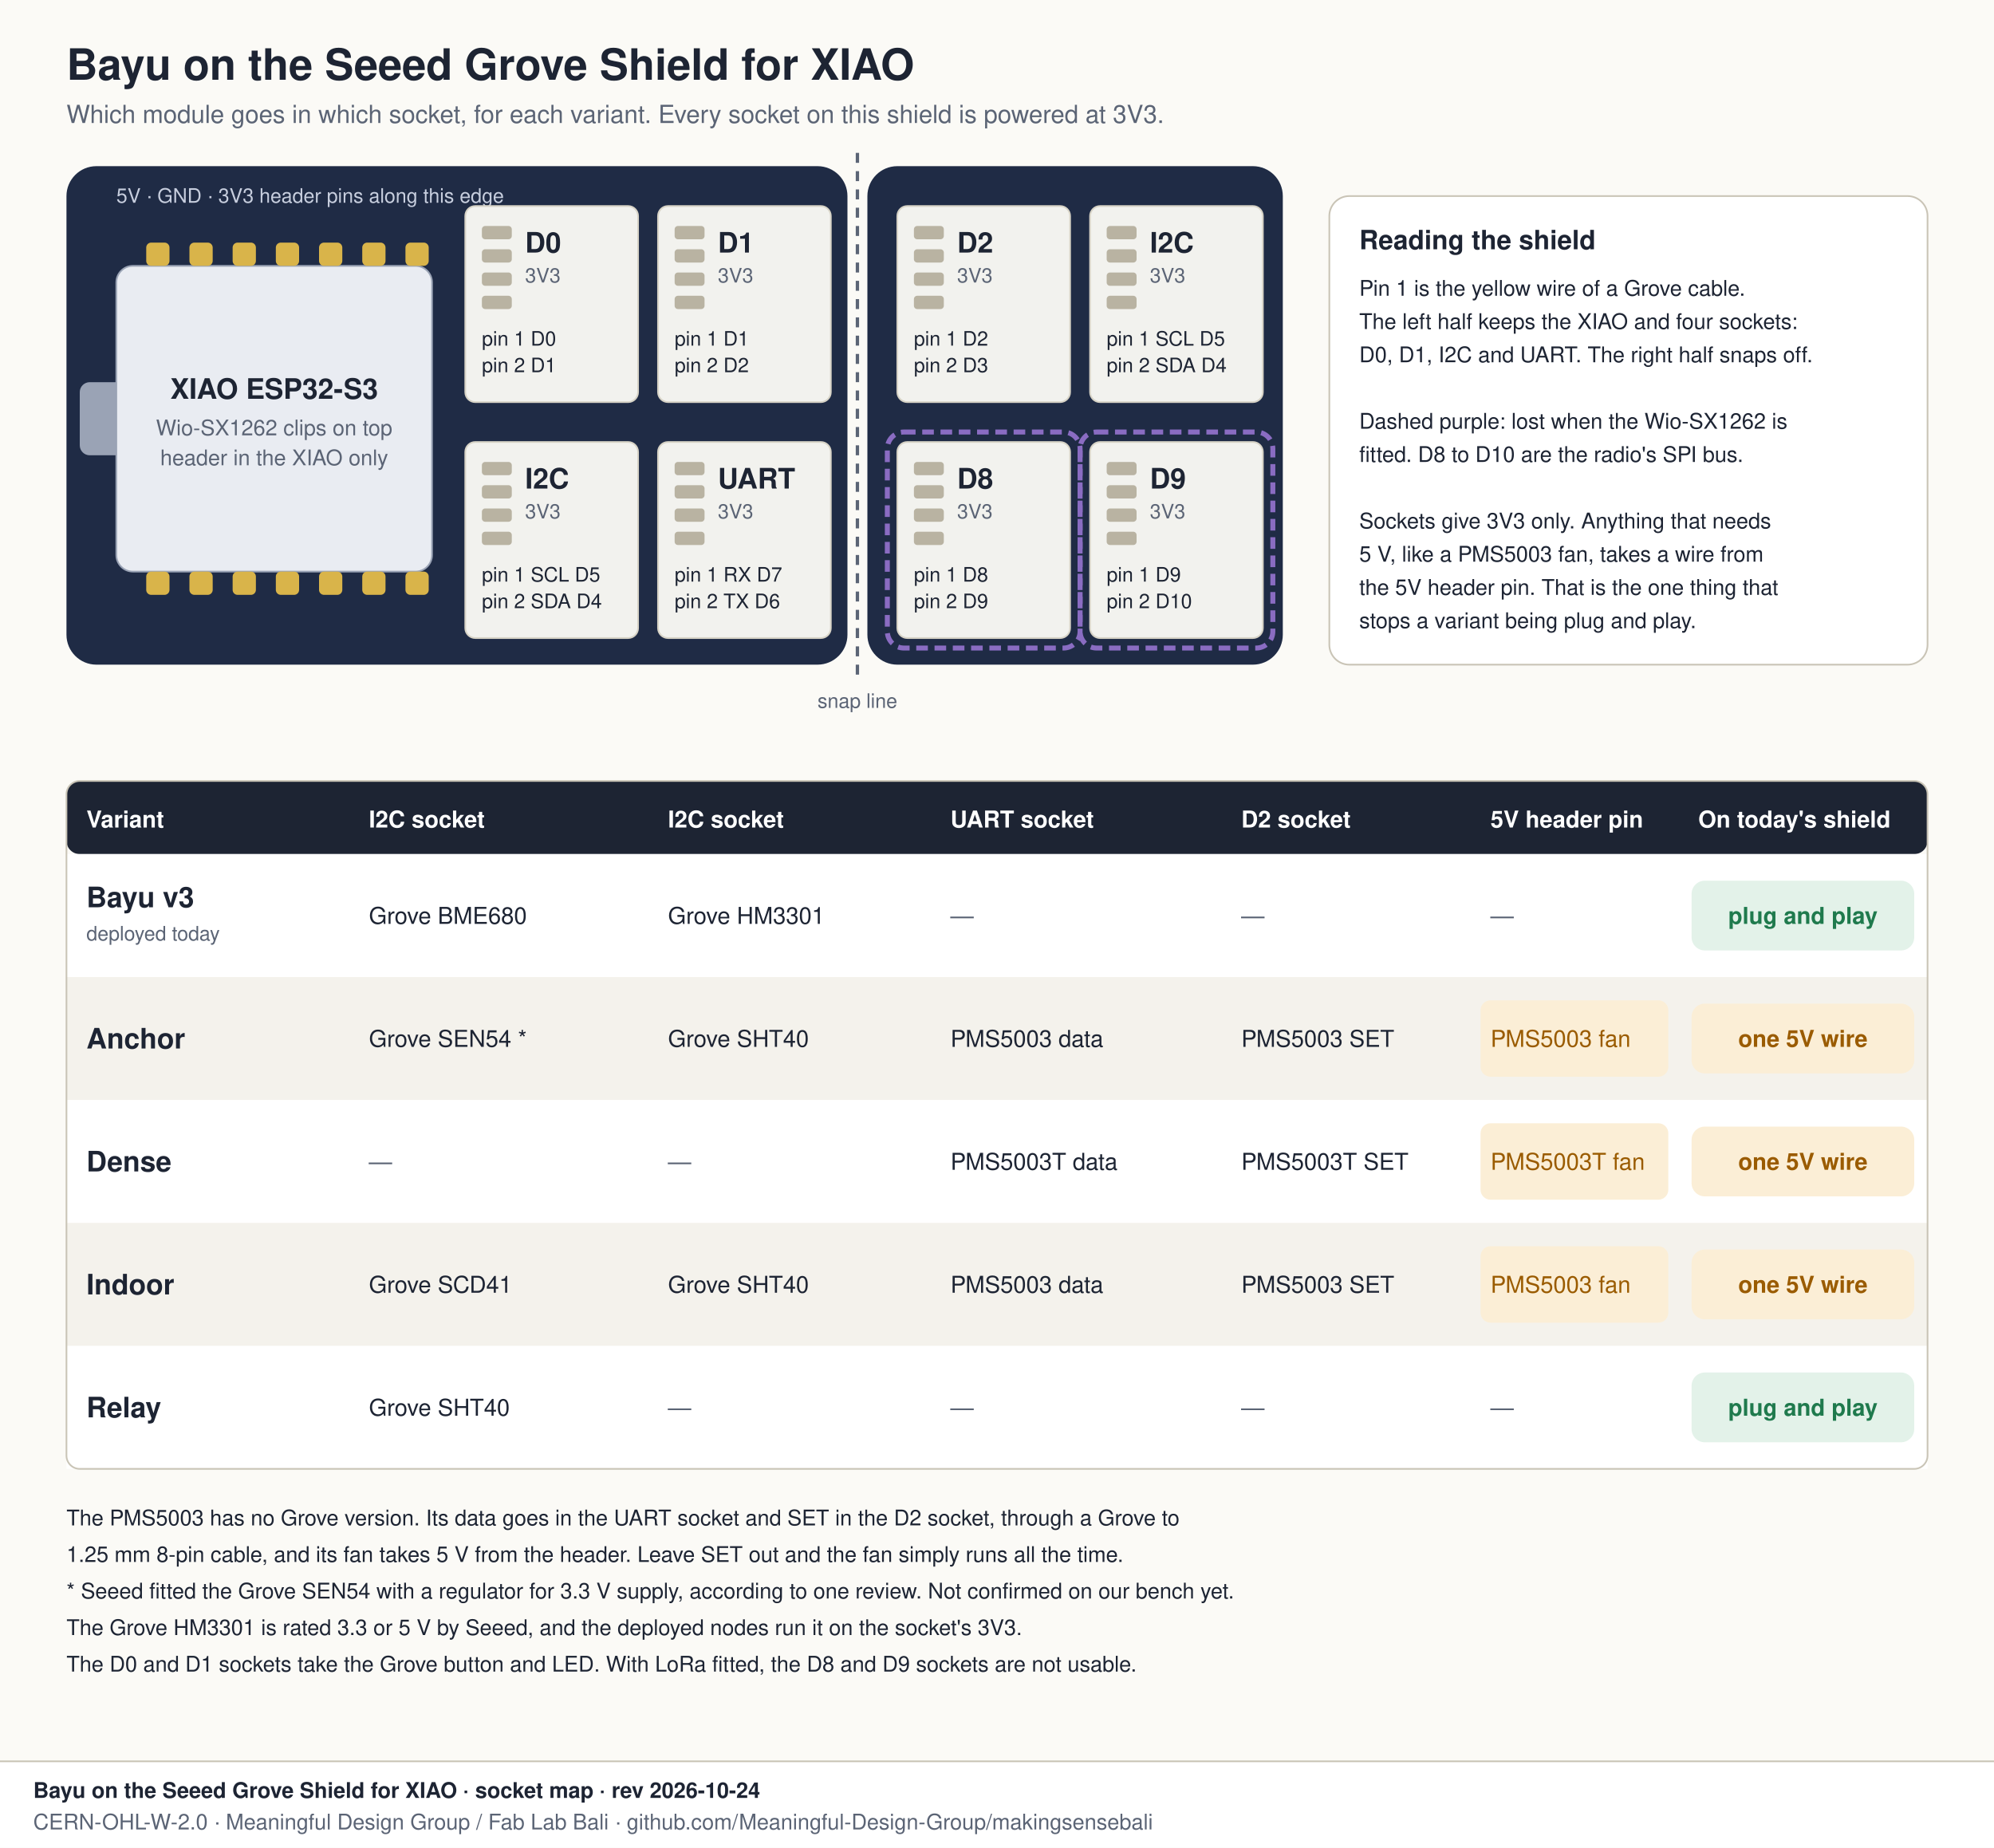
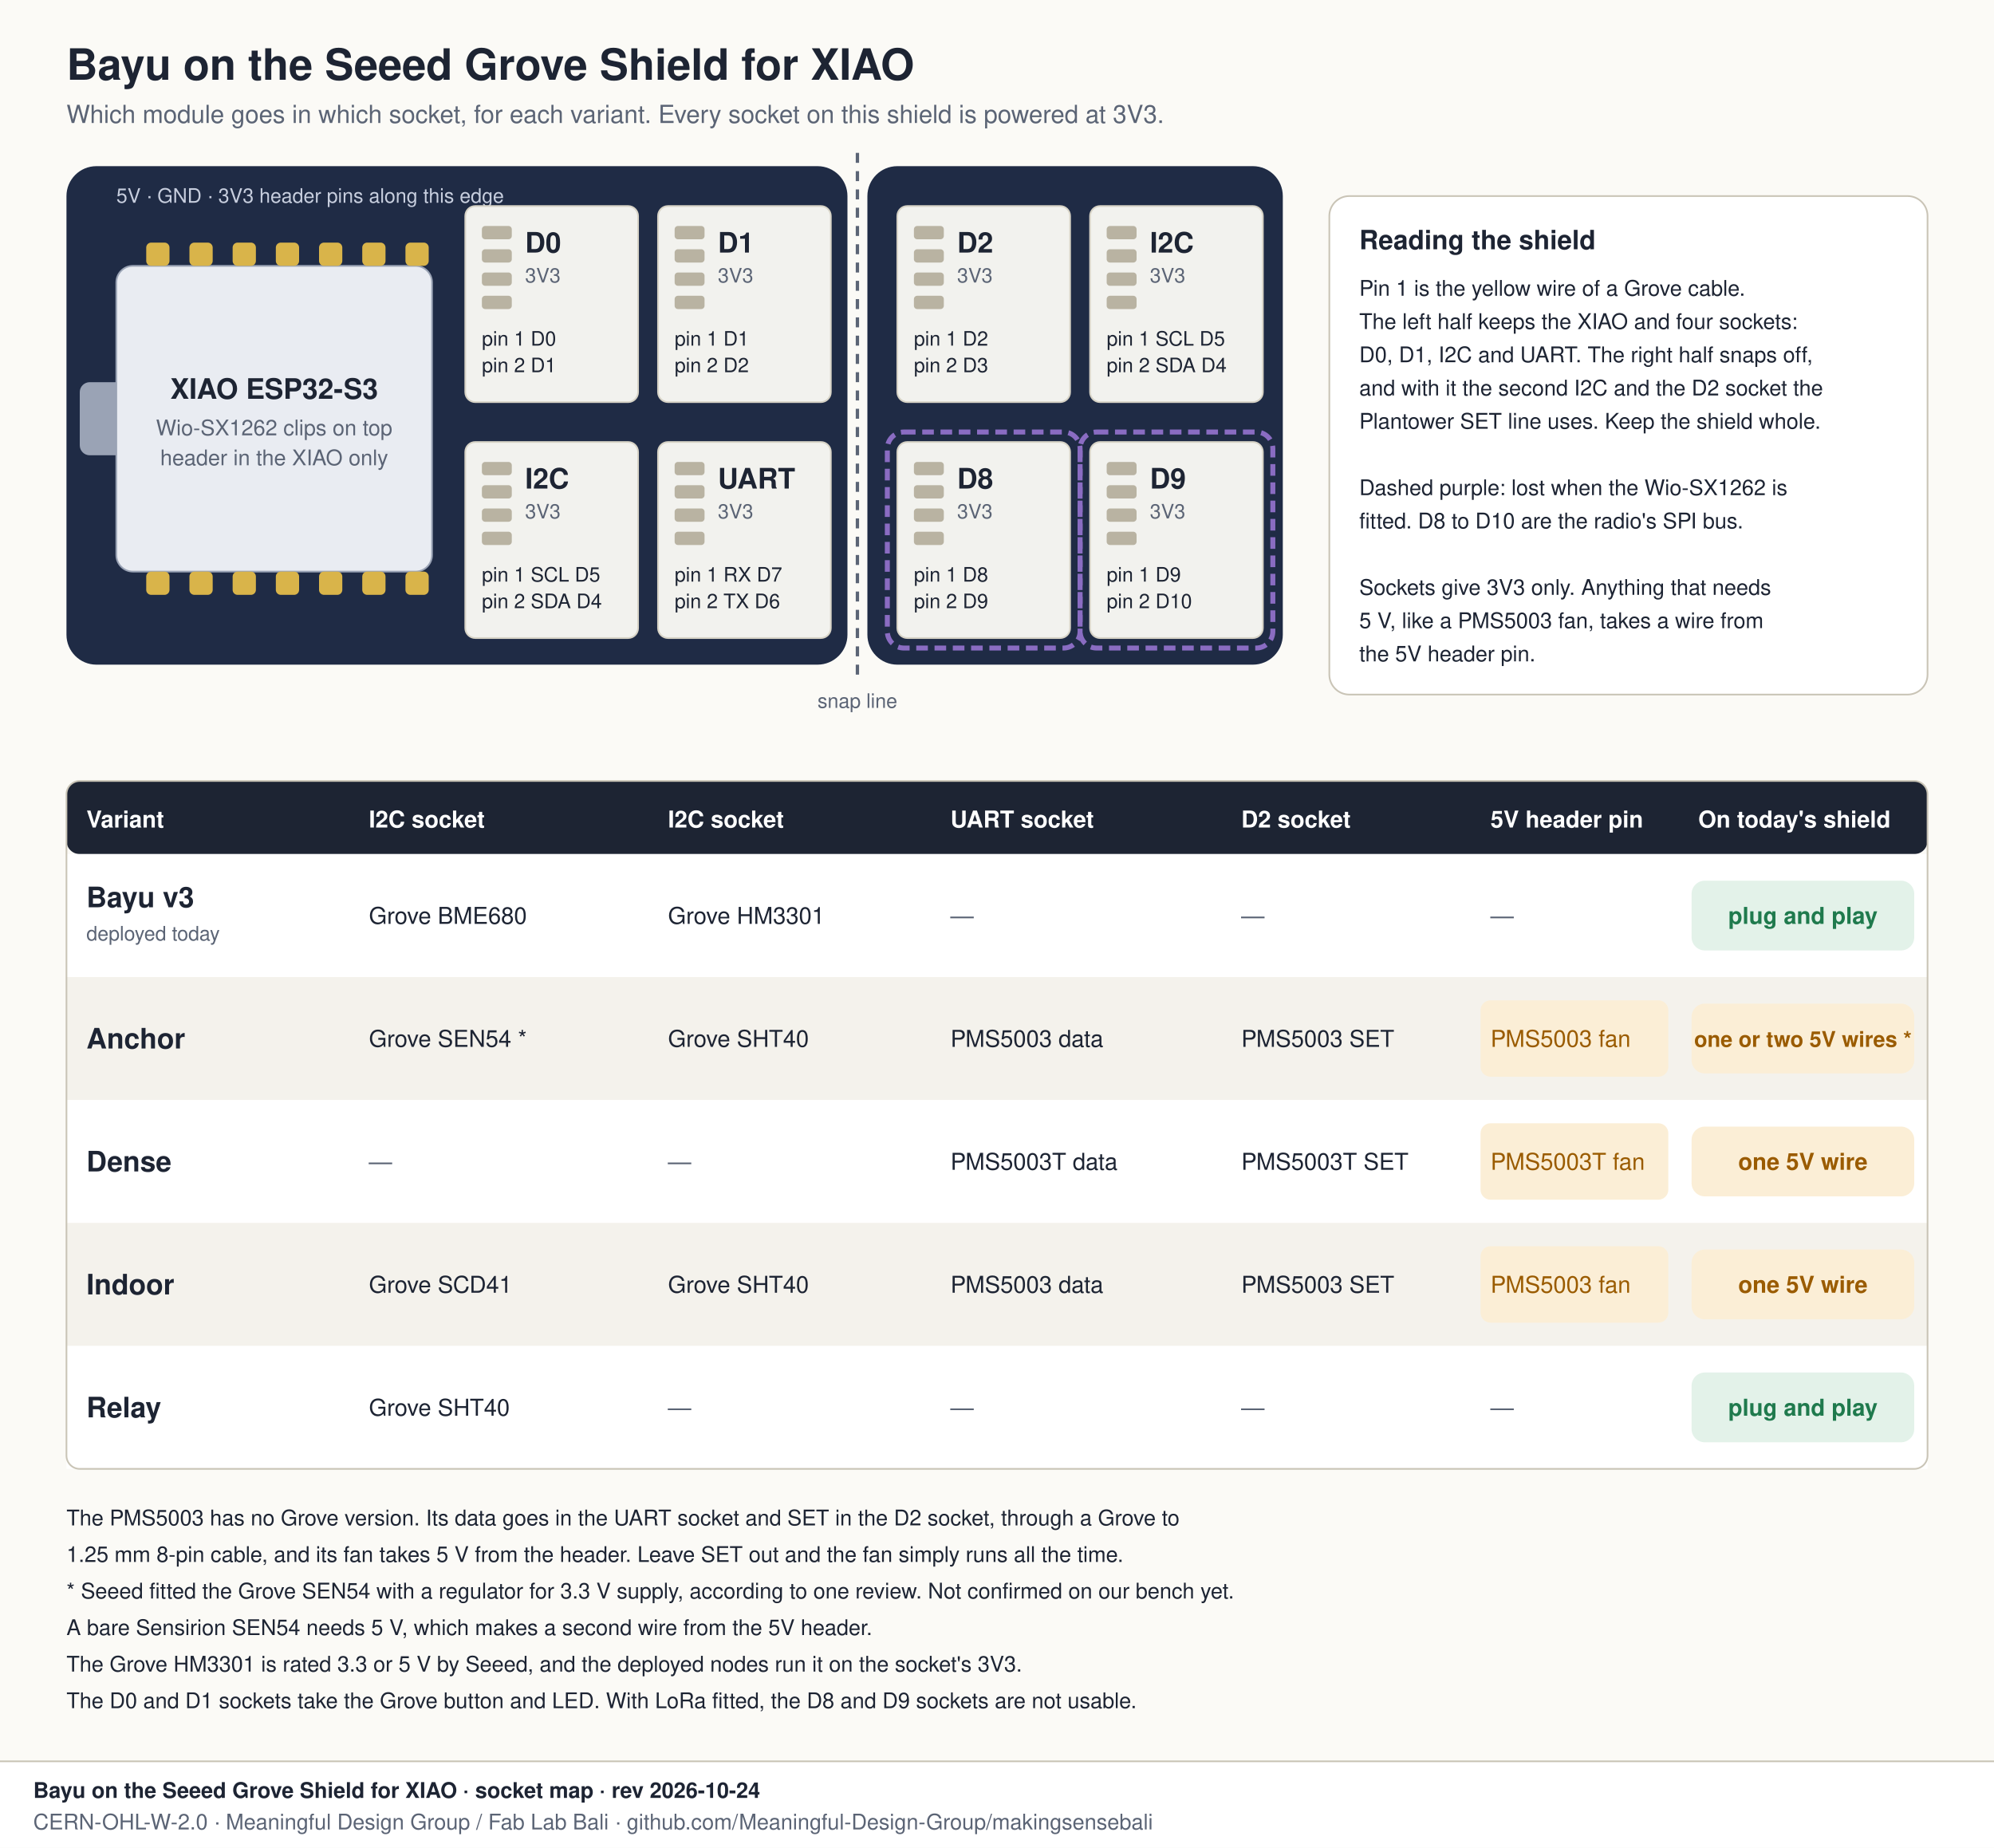
<svg xmlns="http://www.w3.org/2000/svg" width="1200" height="1112" viewBox="0 0 1200 1112" font-family="Helvetica, Arial, sans-serif">
  <rect width="1200" height="1112" fill="#fbfaf6" />
  <text x="40" y="48" font-size="26" fill="#1d2433" font-weight="bold" text-anchor="start">Bayu on the Seeed Grove Shield for XIAO</text>
  <text x="40" y="74" font-size="15" fill="#5b6475" font-weight="normal" text-anchor="start">Which module goes in which socket, for each variant. Every socket on this shield is powered at 3V3.</text>
  <rect x="40" y="100" width="470" height="300" rx="18" fill="#1f2b45" />
  <rect x="522" y="100" width="250" height="300" rx="18" fill="#1f2b45" />
  <line x1="516" y1="92" x2="516" y2="408" stroke="#5b6475" stroke-dasharray="6 5" stroke-width="2" />
  <text x="516" y="426" font-size="12" fill="#5b6475" font-weight="normal" text-anchor="middle">snap line</text>
  <rect x="48" y="230" width="34" height="44" rx="6" fill="#9aa3b5" />
  <rect x="70" y="160" width="190" height="184" rx="10" fill="#e9ecf2" stroke="#9aa3b5" />
  <rect x="88" y="146" width="14" height="14" rx="3" fill="#d9b44a" />
  <rect x="88" y="344" width="14" height="14" rx="3" fill="#d9b44a" />
  <rect x="114" y="146" width="14" height="14" rx="3" fill="#d9b44a" />
  <rect x="114" y="344" width="14" height="14" rx="3" fill="#d9b44a" />
  <rect x="140" y="146" width="14" height="14" rx="3" fill="#d9b44a" />
  <rect x="140" y="344" width="14" height="14" rx="3" fill="#d9b44a" />
  <rect x="166" y="146" width="14" height="14" rx="3" fill="#d9b44a" />
  <rect x="166" y="344" width="14" height="14" rx="3" fill="#d9b44a" />
  <rect x="192" y="146" width="14" height="14" rx="3" fill="#d9b44a" />
  <rect x="192" y="344" width="14" height="14" rx="3" fill="#d9b44a" />
  <rect x="218" y="146" width="14" height="14" rx="3" fill="#d9b44a" />
  <rect x="218" y="344" width="14" height="14" rx="3" fill="#d9b44a" />
  <rect x="244" y="146" width="14" height="14" rx="3" fill="#d9b44a" />
  <rect x="244" y="344" width="14" height="14" rx="3" fill="#d9b44a" />
  <text x="165" y="240" font-size="17" fill="#1d2433" font-weight="bold" text-anchor="middle">XIAO ESP32-S3</text>
  <text x="165" y="262" font-size="13" fill="#5b6475" font-weight="normal" text-anchor="middle">Wio-SX1262 clips on top</text>
  <text x="165" y="280" font-size="13" fill="#5b6475" font-weight="normal" text-anchor="middle">header in the XIAO only</text>
  <text x="70" y="122" font-size="12" fill="#c7cede" font-weight="normal" text-anchor="start">5V · GND · 3V3 header pins along this edge</text>
  <rect x="280" y="124" width="104" height="118" rx="6" fill="#f2f2ee" stroke="#d7d3c6" />
  <rect x="290" y="136" width="18" height="8" rx="2" fill="#b9b3a2" />
  <rect x="290" y="150" width="18" height="8" rx="2" fill="#b9b3a2" />
  <rect x="290" y="164" width="18" height="8" rx="2" fill="#b9b3a2" />
  <rect x="290" y="178" width="18" height="8" rx="2" fill="#b9b3a2" />
  <text x="316" y="152" font-size="17" fill="#1d2433" font-weight="bold" text-anchor="start">D0</text>
  <text x="316" y="170" font-size="12" fill="#5b6475" font-weight="normal" text-anchor="start">3V3</text>
  <text x="290" y="208" font-size="12" fill="#1d2433" font-weight="normal" text-anchor="start">pin 1  D0</text>
  <text x="290" y="224" font-size="12" fill="#1d2433" font-weight="normal" text-anchor="start">pin 2  D1</text>
  <rect x="396" y="124" width="104" height="118" rx="6" fill="#f2f2ee" stroke="#d7d3c6" />
  <rect x="406" y="136" width="18" height="8" rx="2" fill="#b9b3a2" />
  <rect x="406" y="150" width="18" height="8" rx="2" fill="#b9b3a2" />
  <rect x="406" y="164" width="18" height="8" rx="2" fill="#b9b3a2" />
  <rect x="406" y="178" width="18" height="8" rx="2" fill="#b9b3a2" />
  <text x="432" y="152" font-size="17" fill="#1d2433" font-weight="bold" text-anchor="start">D1</text>
  <text x="432" y="170" font-size="12" fill="#5b6475" font-weight="normal" text-anchor="start">3V3</text>
  <text x="406" y="208" font-size="12" fill="#1d2433" font-weight="normal" text-anchor="start">pin 1  D1</text>
  <text x="406" y="224" font-size="12" fill="#1d2433" font-weight="normal" text-anchor="start">pin 2  D2</text>
  <rect x="280" y="266" width="104" height="118" rx="6" fill="#f2f2ee" stroke="#d7d3c6" />
  <rect x="290" y="278" width="18" height="8" rx="2" fill="#b9b3a2" />
  <rect x="290" y="292" width="18" height="8" rx="2" fill="#b9b3a2" />
  <rect x="290" y="306" width="18" height="8" rx="2" fill="#b9b3a2" />
  <rect x="290" y="320" width="18" height="8" rx="2" fill="#b9b3a2" />
  <text x="316" y="294" font-size="17" fill="#1d2433" font-weight="bold" text-anchor="start">I2C</text>
  <text x="316" y="312" font-size="12" fill="#5b6475" font-weight="normal" text-anchor="start">3V3</text>
  <text x="290" y="350" font-size="12" fill="#1d2433" font-weight="normal" text-anchor="start">pin 1  SCL D5</text>
  <text x="290" y="366" font-size="12" fill="#1d2433" font-weight="normal" text-anchor="start">pin 2  SDA D4</text>
  <rect x="396" y="266" width="104" height="118" rx="6" fill="#f2f2ee" stroke="#d7d3c6" />
  <rect x="406" y="278" width="18" height="8" rx="2" fill="#b9b3a2" />
  <rect x="406" y="292" width="18" height="8" rx="2" fill="#b9b3a2" />
  <rect x="406" y="306" width="18" height="8" rx="2" fill="#b9b3a2" />
  <rect x="406" y="320" width="18" height="8" rx="2" fill="#b9b3a2" />
  <text x="432" y="294" font-size="17" fill="#1d2433" font-weight="bold" text-anchor="start">UART</text>
  <text x="432" y="312" font-size="12" fill="#5b6475" font-weight="normal" text-anchor="start">3V3</text>
  <text x="406" y="350" font-size="12" fill="#1d2433" font-weight="normal" text-anchor="start">pin 1  RX D7</text>
  <text x="406" y="366" font-size="12" fill="#1d2433" font-weight="normal" text-anchor="start">pin 2  TX D6</text>
  <rect x="540" y="124" width="104" height="118" rx="6" fill="#f2f2ee" stroke="#d7d3c6" />
  <rect x="550" y="136" width="18" height="8" rx="2" fill="#b9b3a2" />
  <rect x="550" y="150" width="18" height="8" rx="2" fill="#b9b3a2" />
  <rect x="550" y="164" width="18" height="8" rx="2" fill="#b9b3a2" />
  <rect x="550" y="178" width="18" height="8" rx="2" fill="#b9b3a2" />
  <text x="576" y="152" font-size="17" fill="#1d2433" font-weight="bold" text-anchor="start">D2</text>
  <text x="576" y="170" font-size="12" fill="#5b6475" font-weight="normal" text-anchor="start">3V3</text>
  <text x="550" y="208" font-size="12" fill="#1d2433" font-weight="normal" text-anchor="start">pin 1  D2</text>
  <text x="550" y="224" font-size="12" fill="#1d2433" font-weight="normal" text-anchor="start">pin 2  D3</text>
  <rect x="656" y="124" width="104" height="118" rx="6" fill="#f2f2ee" stroke="#d7d3c6" />
  <rect x="666" y="136" width="18" height="8" rx="2" fill="#b9b3a2" />
  <rect x="666" y="150" width="18" height="8" rx="2" fill="#b9b3a2" />
  <rect x="666" y="164" width="18" height="8" rx="2" fill="#b9b3a2" />
  <rect x="666" y="178" width="18" height="8" rx="2" fill="#b9b3a2" />
  <text x="692" y="152" font-size="17" fill="#1d2433" font-weight="bold" text-anchor="start">I2C</text>
  <text x="692" y="170" font-size="12" fill="#5b6475" font-weight="normal" text-anchor="start">3V3</text>
  <text x="666" y="208" font-size="12" fill="#1d2433" font-weight="normal" text-anchor="start">pin 1  SCL D5</text>
  <text x="666" y="224" font-size="12" fill="#1d2433" font-weight="normal" text-anchor="start">pin 2  SDA D4</text>
  <rect x="534" y="260" width="116" height="130" rx="10" fill="none" stroke="#8a6cc2" stroke-width="3" stroke-dasharray="7 4" />
  <rect x="540" y="266" width="104" height="118" rx="6" fill="#f2f2ee" stroke="#d7d3c6" />
  <rect x="550" y="278" width="18" height="8" rx="2" fill="#b9b3a2" />
  <rect x="550" y="292" width="18" height="8" rx="2" fill="#b9b3a2" />
  <rect x="550" y="306" width="18" height="8" rx="2" fill="#b9b3a2" />
  <rect x="550" y="320" width="18" height="8" rx="2" fill="#b9b3a2" />
  <text x="576" y="294" font-size="17" fill="#1d2433" font-weight="bold" text-anchor="start">D8</text>
  <text x="576" y="312" font-size="12" fill="#5b6475" font-weight="normal" text-anchor="start">3V3</text>
  <text x="550" y="350" font-size="12" fill="#1d2433" font-weight="normal" text-anchor="start">pin 1  D8</text>
  <text x="550" y="366" font-size="12" fill="#1d2433" font-weight="normal" text-anchor="start">pin 2  D9</text>
  <rect x="650" y="260" width="116" height="130" rx="10" fill="none" stroke="#8a6cc2" stroke-width="3" stroke-dasharray="7 4" />
  <rect x="656" y="266" width="104" height="118" rx="6" fill="#f2f2ee" stroke="#d7d3c6" />
  <rect x="666" y="278" width="18" height="8" rx="2" fill="#b9b3a2" />
  <rect x="666" y="292" width="18" height="8" rx="2" fill="#b9b3a2" />
  <rect x="666" y="306" width="18" height="8" rx="2" fill="#b9b3a2" />
  <rect x="666" y="320" width="18" height="8" rx="2" fill="#b9b3a2" />
  <text x="692" y="294" font-size="17" fill="#1d2433" font-weight="bold" text-anchor="start">D9</text>
  <text x="692" y="312" font-size="12" fill="#5b6475" font-weight="normal" text-anchor="start">3V3</text>
  <text x="666" y="350" font-size="12" fill="#1d2433" font-weight="normal" text-anchor="start">pin 1  D9</text>
  <text x="666" y="366" font-size="12" fill="#1d2433" font-weight="normal" text-anchor="start">pin 2  D10</text>
-   <rect x="800" y="118" width="360" height="282" rx="12" fill="#ffffff" stroke="#c9c4b6" />
+   <rect x="800" y="118" width="360" height="300" rx="12" fill="#ffffff" stroke="#c9c4b6" />
  <text x="818" y="150" font-size="16" fill="#1d2433" font-weight="bold" text-anchor="start">Reading the shield</text>
  <text x="818" y="178" font-size="13" fill="#1d2433" font-weight="normal" text-anchor="start">Pin 1 is the yellow wire of a Grove cable.</text>
  <text x="818" y="198" font-size="13" fill="#1d2433" font-weight="normal" text-anchor="start">The left half keeps the XIAO and four sockets:</text>
-   <text x="818" y="218" font-size="13" fill="#1d2433" font-weight="normal" text-anchor="start">D0, D1, I2C and UART. The right half snaps off.</text>
-   <text x="818" y="238" font-size="13" fill="#1d2433" font-weight="normal" text-anchor="start" />
-   <text x="818" y="258" font-size="13" fill="#1d2433" font-weight="normal" text-anchor="start">Dashed purple: lost when the Wio-SX1262 is</text>
-   <text x="818" y="278" font-size="13" fill="#1d2433" font-weight="normal" text-anchor="start">fitted. D8 to D10 are the radio's SPI bus.</text>
-   <text x="818" y="298" font-size="13" fill="#1d2433" font-weight="normal" text-anchor="start" />
-   <text x="818" y="318" font-size="13" fill="#1d2433" font-weight="normal" text-anchor="start">Sockets give 3V3 only. Anything that needs</text>
-   <text x="818" y="338" font-size="13" fill="#1d2433" font-weight="normal" text-anchor="start">5 V, like a PMS5003 fan, takes a wire from</text>
-   <text x="818" y="358" font-size="13" fill="#1d2433" font-weight="normal" text-anchor="start">the 5V header pin. That is the one thing that</text>
-   <text x="818" y="378" font-size="13" fill="#1d2433" font-weight="normal" text-anchor="start">stops a variant being plug and play.</text>
+   <text x="818" y="218" font-size="13" fill="#1d2433" font-weight="normal" text-anchor="start">D0, D1, I2C and UART. The right half snaps off,</text>
+   <text x="818" y="238" font-size="13" fill="#1d2433" font-weight="normal" text-anchor="start">and with it the second I2C and the D2 socket the</text>
+   <text x="818" y="258" font-size="13" fill="#1d2433" font-weight="normal" text-anchor="start">Plantower SET line uses. Keep the shield whole.</text>
+   <text x="818" y="278" font-size="13" fill="#1d2433" font-weight="normal" text-anchor="start" />
+   <text x="818" y="298" font-size="13" fill="#1d2433" font-weight="normal" text-anchor="start">Dashed purple: lost when the Wio-SX1262 is</text>
+   <text x="818" y="318" font-size="13" fill="#1d2433" font-weight="normal" text-anchor="start">fitted. D8 to D10 are the radio's SPI bus.</text>
+   <text x="818" y="338" font-size="13" fill="#1d2433" font-weight="normal" text-anchor="start" />
+   <text x="818" y="358" font-size="13" fill="#1d2433" font-weight="normal" text-anchor="start">Sockets give 3V3 only. Anything that needs</text>
+   <text x="818" y="378" font-size="13" fill="#1d2433" font-weight="normal" text-anchor="start">5 V, like a PMS5003 fan, takes a wire from</text>
+   <text x="818" y="398" font-size="13" fill="#1d2433" font-weight="normal" text-anchor="start">the 5V header pin.</text>
  <rect x="40" y="470" width="1120" height="44" rx="8" fill="#1d2433" />
  <text x="52" y="498" font-size="14" fill="#ffffff" font-weight="bold" text-anchor="start">Variant</text>
  <text x="222" y="498" font-size="14" fill="#ffffff" font-weight="bold" text-anchor="start">I2C socket</text>
  <text x="402" y="498" font-size="14" fill="#ffffff" font-weight="bold" text-anchor="start">I2C socket</text>
  <text x="572" y="498" font-size="14" fill="#ffffff" font-weight="bold" text-anchor="start">UART socket</text>
  <text x="747" y="498" font-size="14" fill="#ffffff" font-weight="bold" text-anchor="start">D2 socket</text>
  <text x="897" y="498" font-size="14" fill="#ffffff" font-weight="bold" text-anchor="start">5V header pin</text>
  <text x="1022" y="498" font-size="14" fill="#ffffff" font-weight="bold" text-anchor="start">On today's shield</text>
  <rect x="40" y="514" width="1120" height="74" fill="#ffffff" />
  <text x="52" y="546" font-size="17" fill="#1d2433" font-weight="bold" text-anchor="start">Bayu v3</text>
  <text x="52" y="566" font-size="12" fill="#5b6475" font-weight="normal" text-anchor="start">deployed today</text>
  <text x="222" y="556" font-size="14" fill="#1d2433" font-weight="normal" text-anchor="start">Grove BME680</text>
  <text x="402" y="556" font-size="14" fill="#1d2433" font-weight="normal" text-anchor="start">Grove HM3301</text>
  <text x="572" y="556" font-size="14" fill="#5b6475" font-weight="normal" text-anchor="start">—</text>
  <text x="747" y="556" font-size="14" fill="#5b6475" font-weight="normal" text-anchor="start">—</text>
  <text x="897" y="556" font-size="14" fill="#5b6475" font-weight="normal" text-anchor="start">—</text>
  <rect x="1018" y="530" width="134" height="42" rx="8" fill="#e3f2e9" />
  <text x="1085.0" y="556" font-size="14" fill="#1f7a4d" font-weight="bold" text-anchor="middle">plug and play</text>
  <rect x="40" y="588" width="1120" height="74" fill="#f4f2ec" />
  <text x="52" y="631" font-size="17" fill="#1d2433" font-weight="bold" text-anchor="start">Anchor</text>
  <text x="222" y="630" font-size="14" fill="#1d2433" font-weight="normal" text-anchor="start">Grove SEN54 *</text>
  <text x="402" y="630" font-size="14" fill="#1d2433" font-weight="normal" text-anchor="start">Grove SHT40</text>
  <text x="572" y="630" font-size="14" fill="#1d2433" font-weight="normal" text-anchor="start">PMS5003 data</text>
  <text x="747" y="630" font-size="14" fill="#1d2433" font-weight="normal" text-anchor="start">PMS5003 SET</text>
  <rect x="891" y="602" width="113" height="46" rx="6" fill="#fbeed6" />
  <text x="897" y="630" font-size="14" fill="#9a5b00" font-weight="normal" text-anchor="start">PMS5003 fan</text>
  <rect x="1018" y="604" width="134" height="42" rx="8" fill="#fbeed6" />
-   <text x="1085.0" y="630" font-size="14" fill="#9a5b00" font-weight="bold" text-anchor="middle">one 5V wire</text>
+   <text x="1085.0" y="630" font-size="13" fill="#9a5b00" font-weight="bold" text-anchor="middle">one or two 5V wires *</text>
  <rect x="40" y="662" width="1120" height="74" fill="#ffffff" />
  <text x="52" y="705" font-size="17" fill="#1d2433" font-weight="bold" text-anchor="start">Dense</text>
  <text x="222" y="704" font-size="14" fill="#5b6475" font-weight="normal" text-anchor="start">—</text>
  <text x="402" y="704" font-size="14" fill="#5b6475" font-weight="normal" text-anchor="start">—</text>
  <text x="572" y="704" font-size="14" fill="#1d2433" font-weight="normal" text-anchor="start">PMS5003T data</text>
  <text x="747" y="704" font-size="14" fill="#1d2433" font-weight="normal" text-anchor="start">PMS5003T SET</text>
  <rect x="891" y="676" width="113" height="46" rx="6" fill="#fbeed6" />
  <text x="897" y="704" font-size="14" fill="#9a5b00" font-weight="normal" text-anchor="start">PMS5003T fan</text>
  <rect x="1018" y="678" width="134" height="42" rx="8" fill="#fbeed6" />
  <text x="1085.0" y="704" font-size="14" fill="#9a5b00" font-weight="bold" text-anchor="middle">one 5V wire</text>
  <rect x="40" y="736" width="1120" height="74" fill="#f4f2ec" />
  <text x="52" y="779" font-size="17" fill="#1d2433" font-weight="bold" text-anchor="start">Indoor</text>
  <text x="222" y="778" font-size="14" fill="#1d2433" font-weight="normal" text-anchor="start">Grove SCD41</text>
  <text x="402" y="778" font-size="14" fill="#1d2433" font-weight="normal" text-anchor="start">Grove SHT40</text>
  <text x="572" y="778" font-size="14" fill="#1d2433" font-weight="normal" text-anchor="start">PMS5003 data</text>
  <text x="747" y="778" font-size="14" fill="#1d2433" font-weight="normal" text-anchor="start">PMS5003 SET</text>
  <rect x="891" y="750" width="113" height="46" rx="6" fill="#fbeed6" />
  <text x="897" y="778" font-size="14" fill="#9a5b00" font-weight="normal" text-anchor="start">PMS5003 fan</text>
  <rect x="1018" y="752" width="134" height="42" rx="8" fill="#fbeed6" />
  <text x="1085.0" y="778" font-size="14" fill="#9a5b00" font-weight="bold" text-anchor="middle">one 5V wire</text>
  <rect x="40" y="810" width="1120" height="74" fill="#ffffff" />
  <text x="52" y="853" font-size="17" fill="#1d2433" font-weight="bold" text-anchor="start">Relay</text>
  <text x="222" y="852" font-size="14" fill="#1d2433" font-weight="normal" text-anchor="start">Grove SHT40</text>
  <text x="402" y="852" font-size="14" fill="#5b6475" font-weight="normal" text-anchor="start">—</text>
  <text x="572" y="852" font-size="14" fill="#5b6475" font-weight="normal" text-anchor="start">—</text>
  <text x="747" y="852" font-size="14" fill="#5b6475" font-weight="normal" text-anchor="start">—</text>
  <text x="897" y="852" font-size="14" fill="#5b6475" font-weight="normal" text-anchor="start">—</text>
  <rect x="1018" y="826" width="134" height="42" rx="8" fill="#e3f2e9" />
  <text x="1085.0" y="852" font-size="14" fill="#1f7a4d" font-weight="bold" text-anchor="middle">plug and play</text>
  <rect x="40" y="470" width="1120" height="414" rx="8" fill="none" stroke="#c9c4b6" />
  <text x="40" y="918" font-size="13" fill="#1d2433" font-weight="normal" text-anchor="start">The PMS5003 has no Grove version. Its data goes in the UART socket and SET in the D2 socket, through a Grove to</text>
  <text x="40" y="940" font-size="13" fill="#1d2433" font-weight="normal" text-anchor="start">1.25 mm 8-pin cable, and its fan takes 5 V from the header. Leave SET out and the fan simply runs all the time.</text>
  <text x="40" y="962" font-size="13" fill="#1d2433" font-weight="normal" text-anchor="start">* Seeed fitted the Grove SEN54 with a regulator for 3.3 V supply, according to one review. Not confirmed on our bench yet.</text>
-   <text x="40" y="984" font-size="13" fill="#1d2433" font-weight="normal" text-anchor="start">The Grove HM3301 is rated 3.3 or 5 V by Seeed, and the deployed nodes run it on the socket's 3V3.</text>
-   <text x="40" y="1006" font-size="13" fill="#1d2433" font-weight="normal" text-anchor="start">The D0 and D1 sockets take the Grove button and LED. With LoRa fitted, the D8 and D9 sockets are not usable.</text>
+   <text x="40" y="984" font-size="13" fill="#1d2433" font-weight="normal" text-anchor="start">  A bare Sensirion SEN54 needs 5 V, which makes a second wire from the 5V header.</text>
+   <text x="40" y="1006" font-size="13" fill="#1d2433" font-weight="normal" text-anchor="start">The Grove HM3301 is rated 3.3 or 5 V by Seeed, and the deployed nodes run it on the socket's 3V3.</text>
+   <text x="40" y="1028" font-size="13" fill="#1d2433" font-weight="normal" text-anchor="start">The D0 and D1 sockets take the Grove button and LED. With LoRa fitted, the D8 and D9 sockets are not usable.</text>
  <g font-family="Helvetica, Arial, sans-serif" font-size="13">
    <rect x="0" y="1060" width="1200" height="52" fill="#ffffff" />
    <line x1="0" y1="1060" x2="1200" y2="1060" stroke="#c9c4b6" />
    <text x="20" y="1082" fill="#1d2433" font-weight="bold">Bayu on the Seeed Grove Shield for XIAO · socket map · rev 2026-10-24</text>
    <text x="20" y="1101" fill="#5b6475">CERN-OHL-W-2.0 · Meaningful Design Group / Fab Lab Bali · github.com/Meaningful-Design-Group/makingsensebali</text>
  </g>
</svg>
